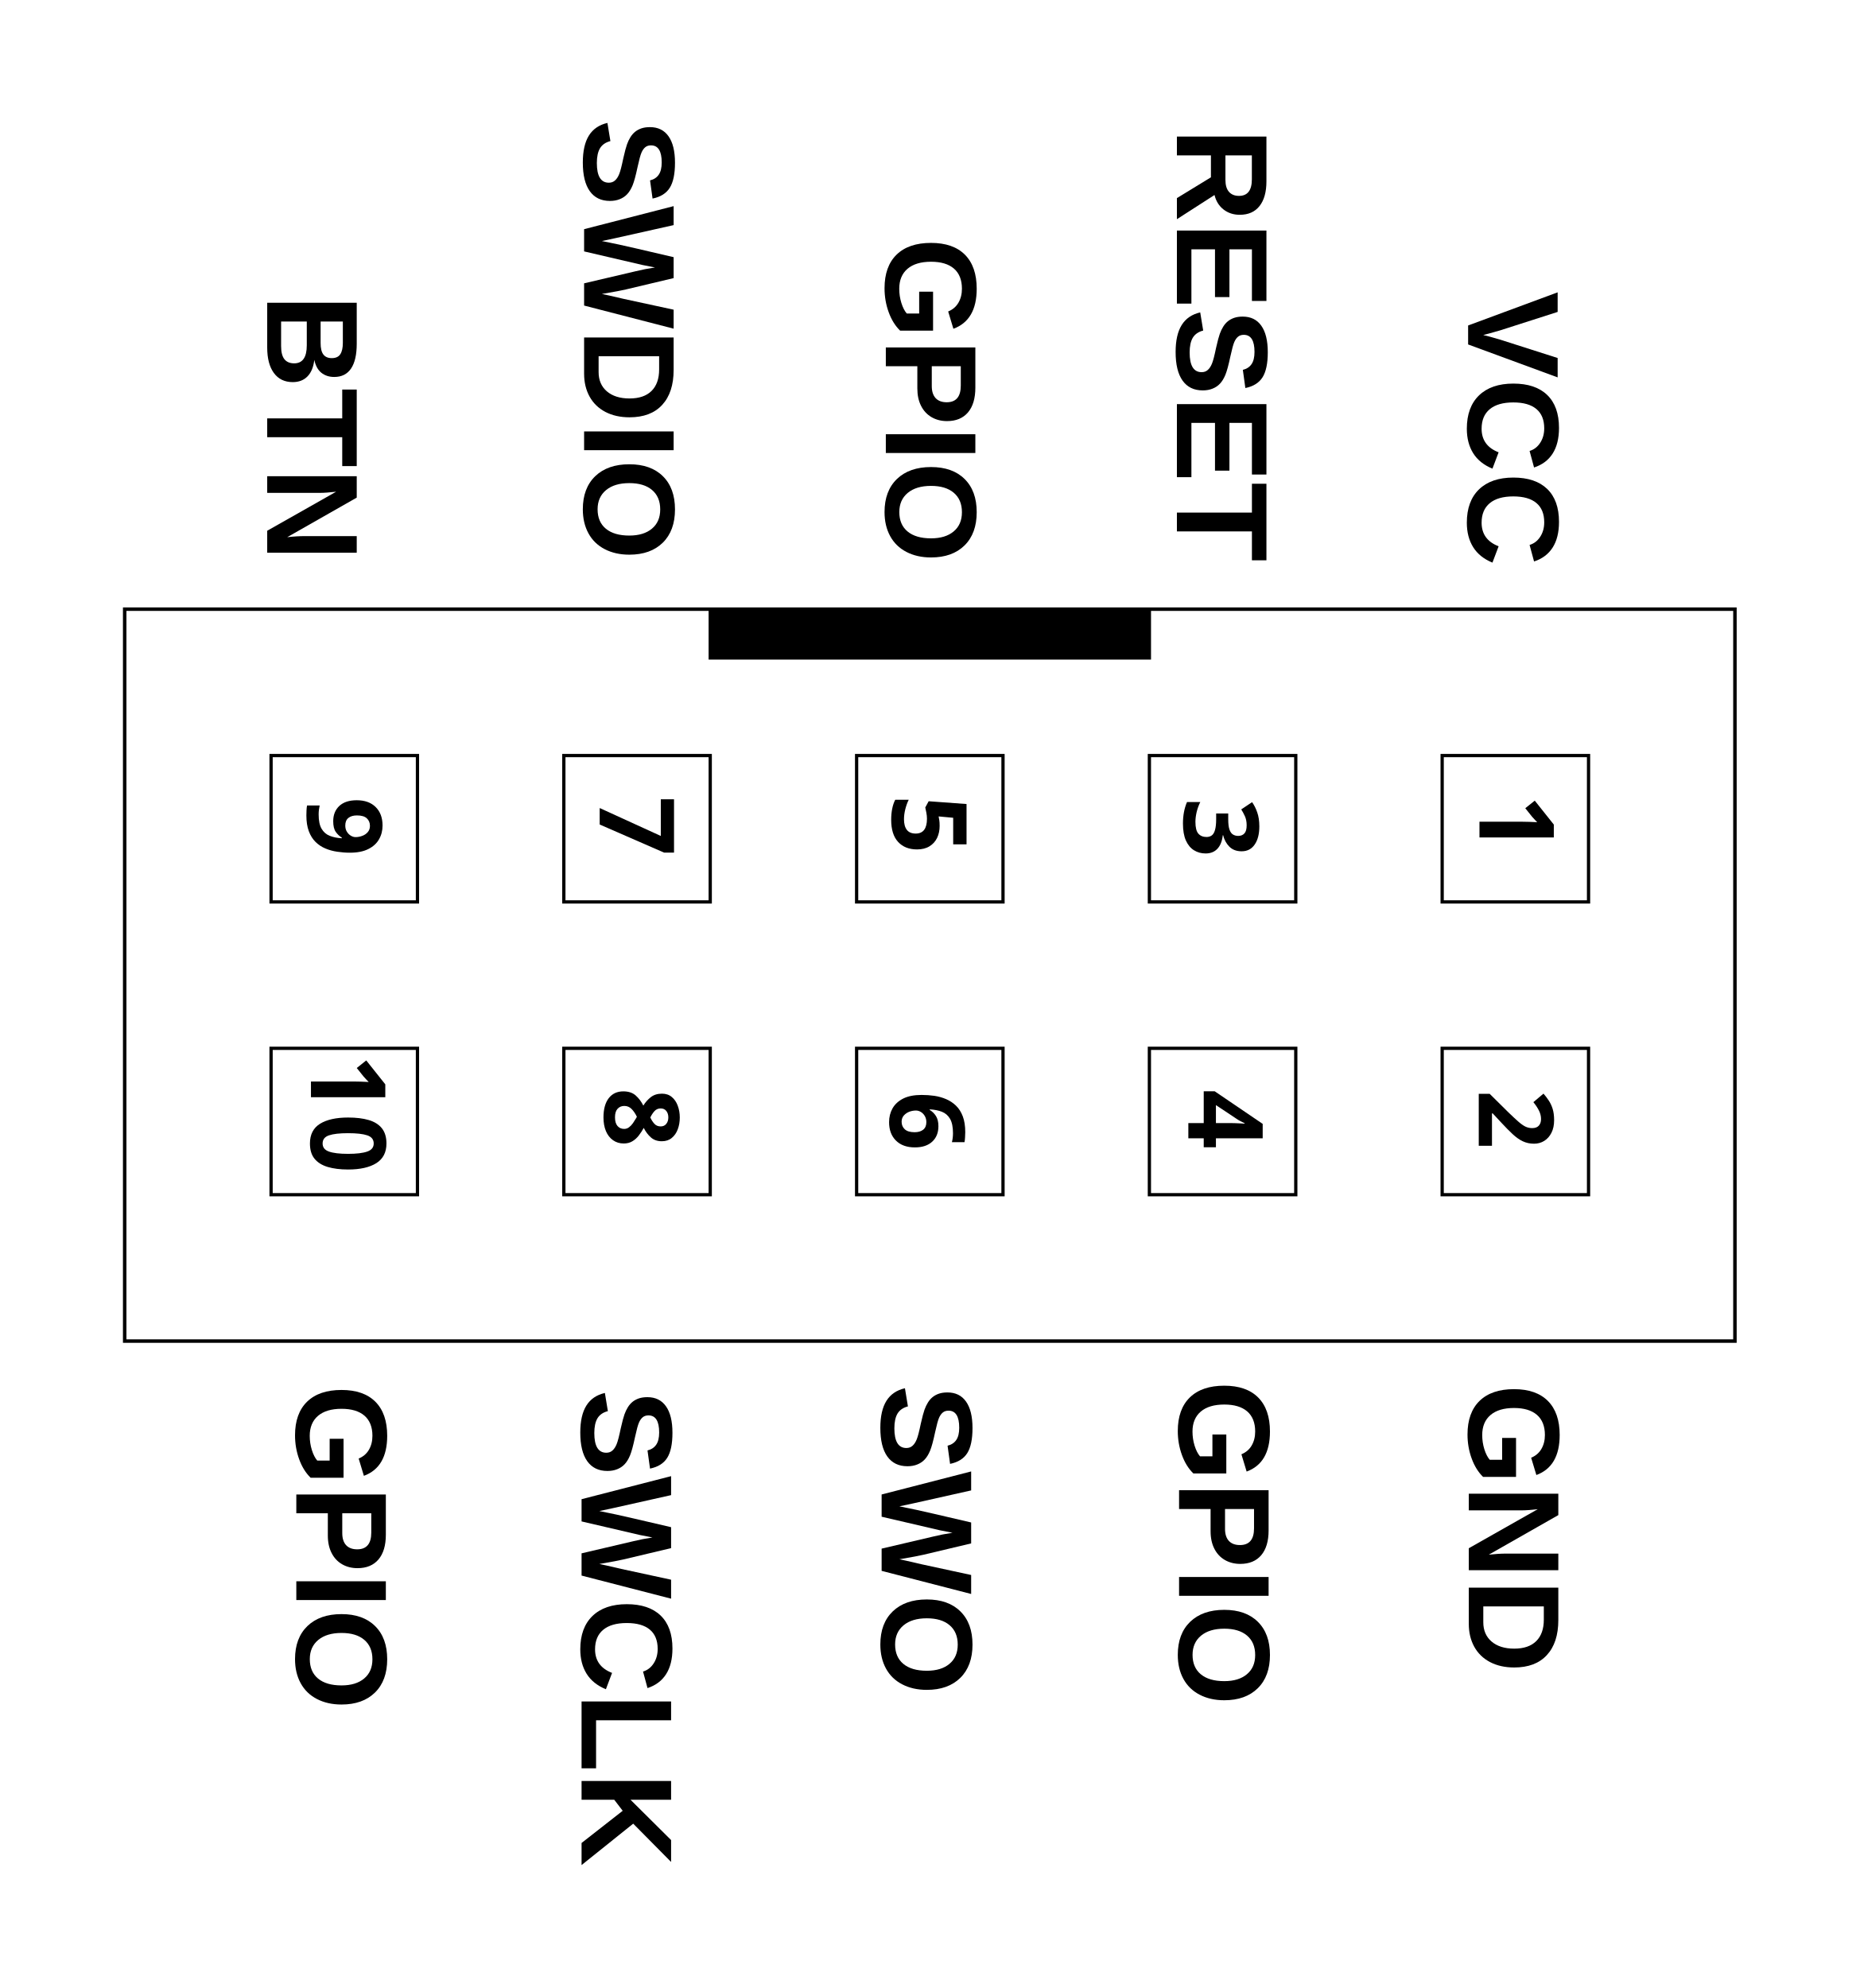
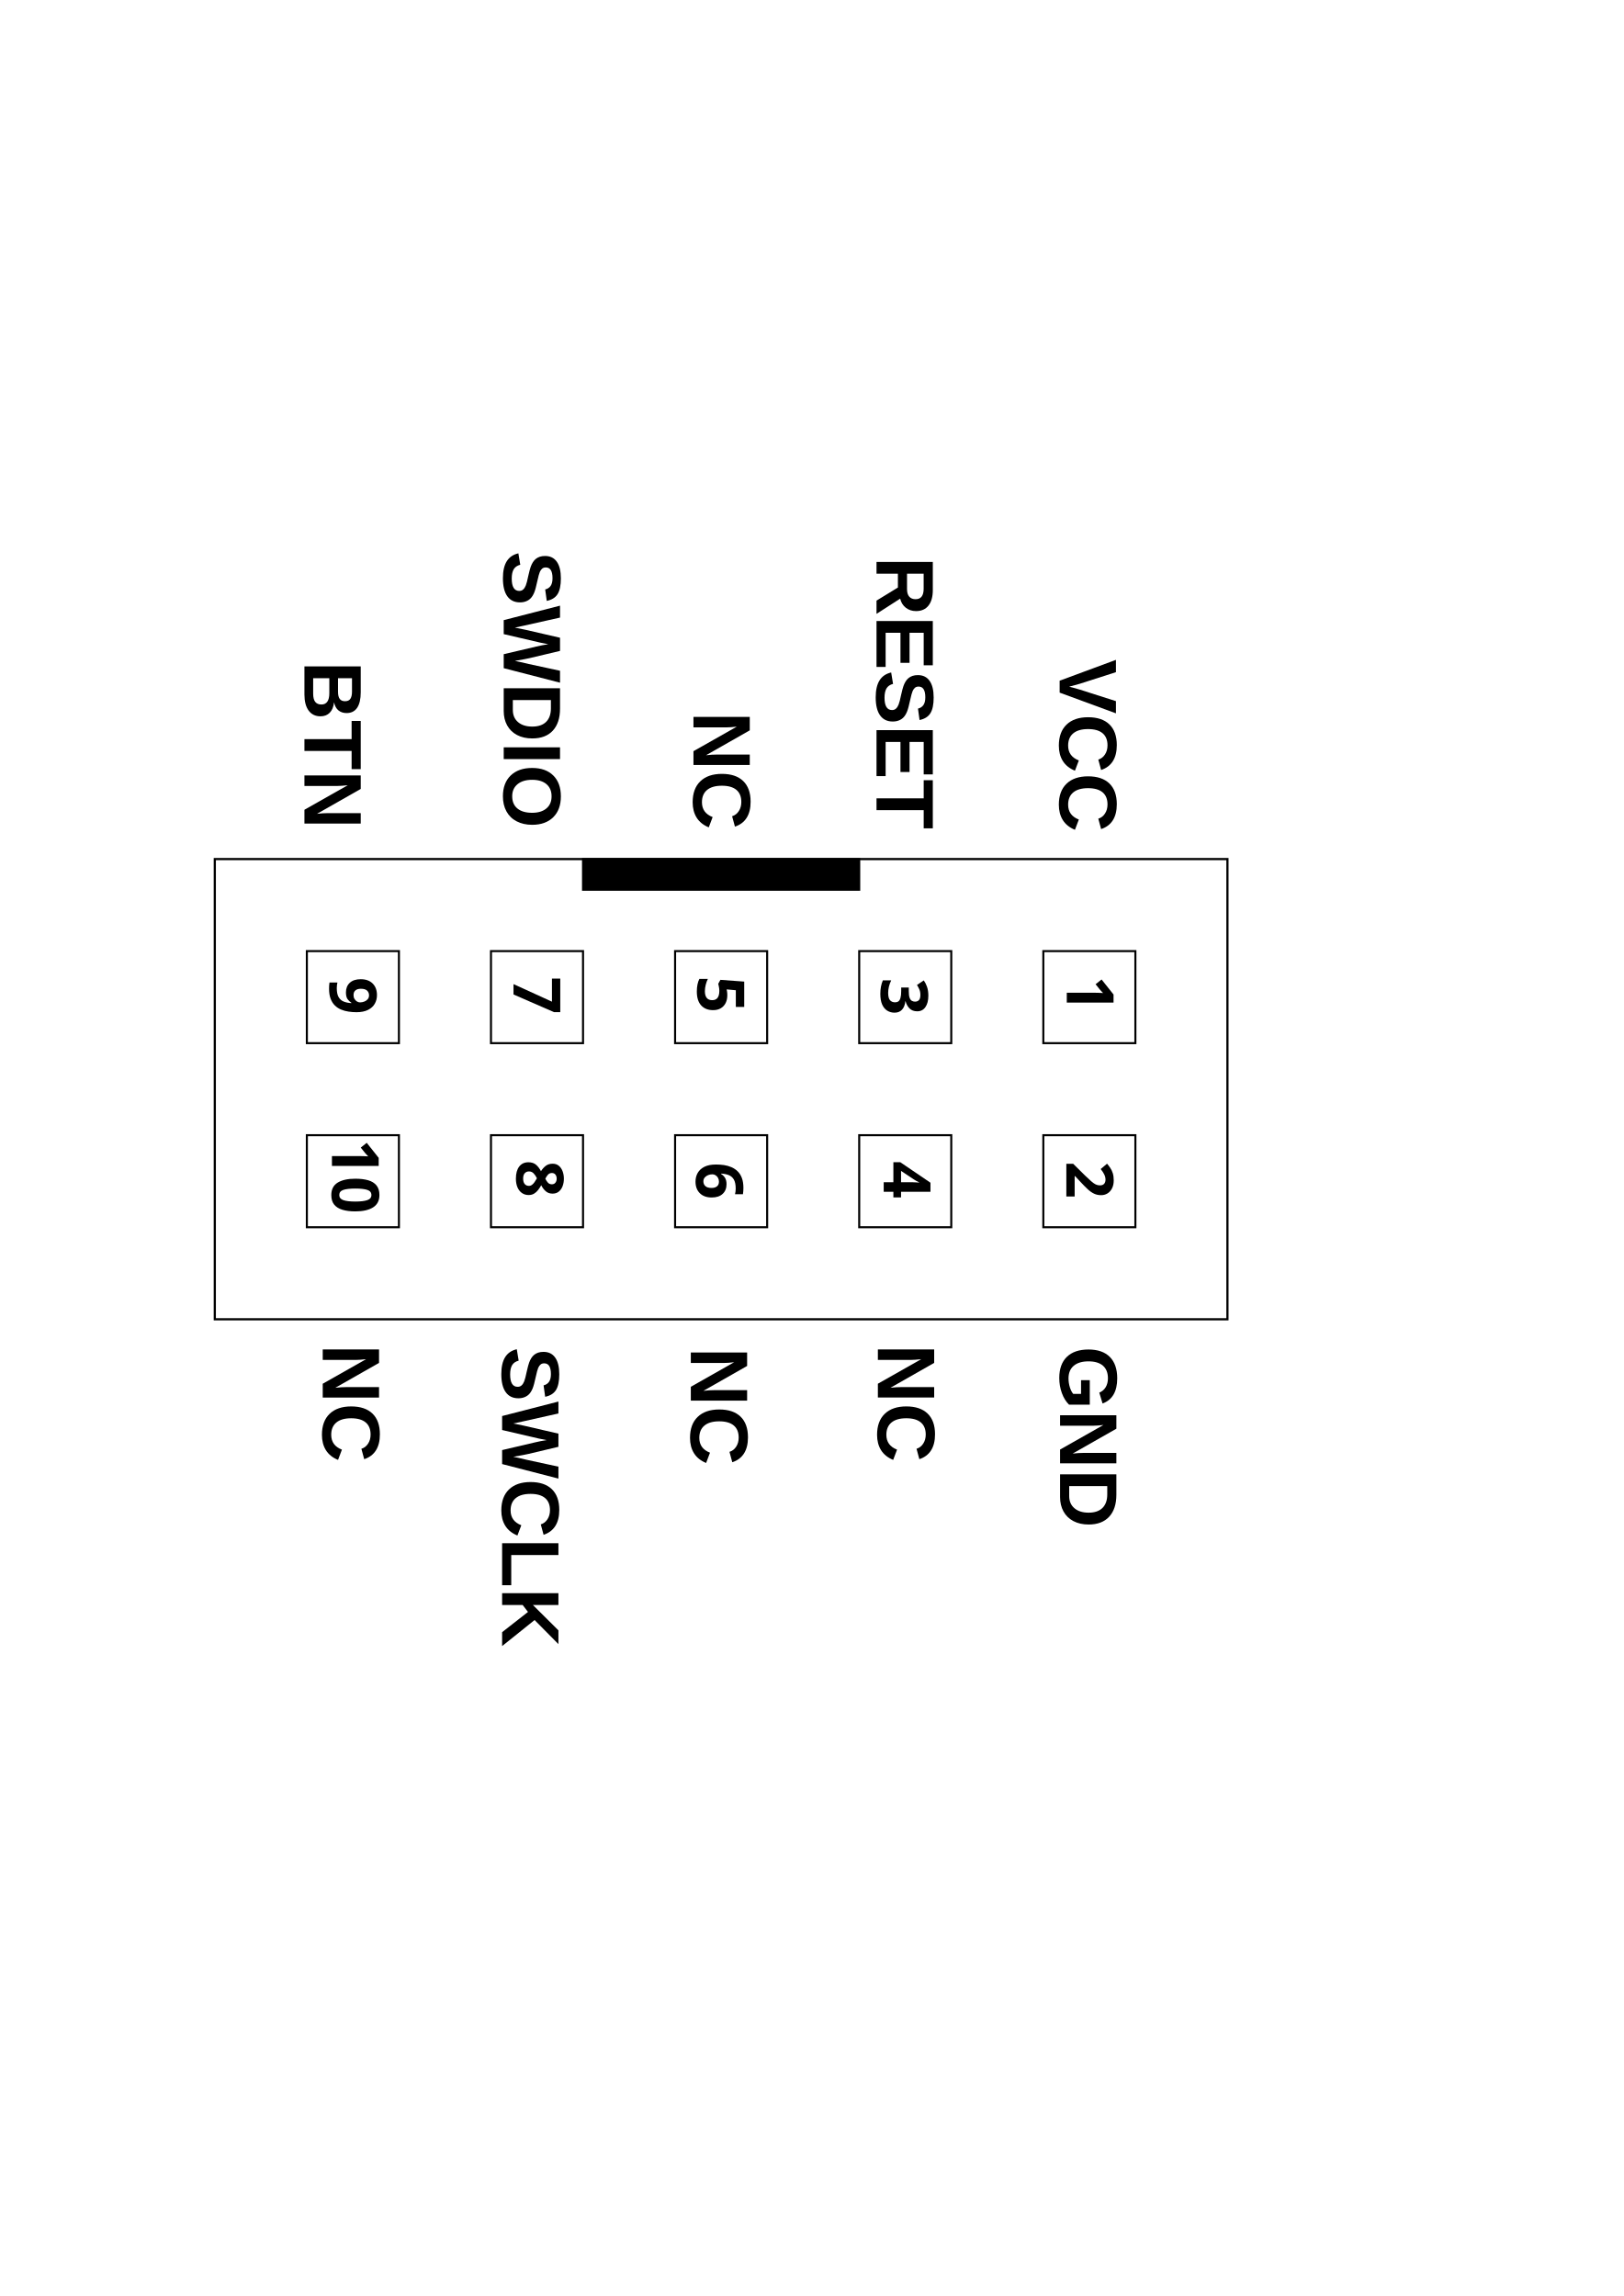
- <svg xmlns="http://www.w3.org/2000/svg" width="151.251mm" height="161.695mm" viewBox="0 0 428.743 458.349" version="1.1" id="svg22">
+ <svg xmlns="http://www.w3.org/2000/svg" width="210mm" height="297mm" viewBox="0 0 595.276 841.89" version="1.1" id="svg22">
  <defs id="defs16">
    <rect x="207.5" y="864" width="416" height="248" id="rect39780" />
  </defs>
-   <g id="layer1" transform="translate(-50.00352,-174.5526)">
-     <text xml:space="preserve" style="font-style:normal;font-variant:normal;font-weight:bold;font-stretch:normal;font-size:30px;line-height:1.25;font-family:Arial;-inkscape-font-specification:'Arial, Bold';font-variant-ligatures:normal;font-variant-caps:normal;font-variant-numeric:normal;fill:#000000;fill-opacity:1;stroke:none;stroke-width:0.75" x="202.035" y="-184.675" id="text3198" transform="rotate(90)">
-       <tspan id="tspan3196" style="font-style:normal;font-variant:normal;font-weight:bold;font-stretch:normal;font-size:30px;font-family:Arial;-inkscape-font-specification:'Arial, Bold';font-variant-ligatures:normal;font-variant-caps:normal;font-variant-numeric:normal;stroke-width:0.75" x="202.035" y="-184.675">SWDIO</tspan>
+   <g id="layer1">
+     <text xml:space="preserve" style="font-style:normal;font-variant:normal;font-weight:bold;font-stretch:normal;font-size:30px;line-height:1.25;font-family:Arial;-inkscape-font-specification:'Arial, Bold';font-variant-ligatures:normal;font-variant-caps:normal;font-variant-numeric:normal;font-variant-east-asian:normal;fill:#000000;fill-opacity:1;stroke:none;stroke-width:0.75" x="493.873" y="-184.088" id="text3862" transform="rotate(90)">
+       <tspan id="tspan3860" style="font-style:normal;font-variant:normal;font-weight:bold;font-stretch:normal;font-size:30px;font-family:Arial;-inkscape-font-specification:'Arial, Bold';font-variant-ligatures:normal;font-variant-caps:normal;font-variant-numeric:normal;font-variant-east-asian:normal;stroke-width:0.75" x="493.873" y="-184.088">SWCLK</tspan>
    </text>
-     <text xml:space="preserve" style="font-style:normal;font-variant:normal;font-weight:bold;font-stretch:normal;font-size:30px;line-height:1.25;font-family:Arial;-inkscape-font-specification:'Arial, Bold';font-variant-ligatures:normal;font-variant-caps:normal;font-variant-numeric:normal;fill:#000000;fill-opacity:1;stroke:none;stroke-width:0.75" x="494.853" y="-184.088" id="text3862" transform="rotate(90)">
-       <tspan id="tspan3860" style="font-style:normal;font-variant:normal;font-weight:bold;font-stretch:normal;font-size:30px;font-family:Arial;-inkscape-font-specification:'Arial, Bold';font-variant-ligatures:normal;font-variant-caps:normal;font-variant-numeric:normal;stroke-width:0.75" x="494.853" y="-184.088">SWCLK</tspan>
+     <text xml:space="preserve" style="font-style:normal;font-variant:normal;font-weight:bold;font-stretch:normal;font-size:30px;line-height:1.25;font-family:Arial;-inkscape-font-specification:'Arial, Bold';font-variant-ligatures:normal;font-variant-caps:normal;font-variant-numeric:normal;font-variant-east-asian:normal;fill:#000000;fill-opacity:1;stroke:none;stroke-width:0.75" x="493.925" y="-253.266" id="text4372" transform="rotate(90)">
+       <tspan id="tspan4370" style="font-style:normal;font-variant:normal;font-weight:bold;font-stretch:normal;font-size:30px;font-family:Arial;-inkscape-font-specification:'Arial, Bold';font-variant-ligatures:normal;font-variant-caps:normal;font-variant-numeric:normal;font-variant-east-asian:normal;stroke-width:0.75" x="493.925" y="-253.266">NC</tspan>
    </text>
-     <text xml:space="preserve" style="font-style:normal;font-variant:normal;font-weight:bold;font-stretch:normal;font-size:30px;line-height:1.25;font-family:Arial;-inkscape-font-specification:'Arial, Bold';font-variant-ligatures:normal;font-variant-caps:normal;font-variant-numeric:normal;fill:#000000;fill-opacity:1;stroke:none;stroke-width:0.75" x="493.762" y="-253.266" id="text4372" transform="rotate(90)">
-       <tspan id="tspan4370" style="font-style:normal;font-variant:normal;font-weight:bold;font-stretch:normal;font-size:30px;font-family:Arial;-inkscape-font-specification:'Arial, Bold';font-variant-ligatures:normal;font-variant-caps:normal;font-variant-numeric:normal;stroke-width:0.75" x="493.762" y="-253.266">SWO</tspan>
+     <text xml:space="preserve" style="font-style:normal;font-variant:normal;font-weight:bold;font-stretch:normal;font-size:30px;line-height:1.25;font-family:Arial;-inkscape-font-specification:'Arial, Bold';font-variant-ligatures:normal;font-variant-caps:normal;font-variant-numeric:normal;font-variant-east-asian:normal;fill:#000000;fill-opacity:1;stroke:none;stroke-width:0.75" x="492.799" y="-321.844" id="text6180" transform="rotate(90)">
+       <tspan id="tspan6178" style="font-style:normal;font-variant:normal;font-weight:bold;font-stretch:normal;font-size:30px;font-family:Arial;-inkscape-font-specification:'Arial, Bold';font-variant-ligatures:normal;font-variant-caps:normal;font-variant-numeric:normal;font-variant-east-asian:normal;stroke-width:0.75" x="492.799" y="-321.844">NC</tspan>
+       <tspan style="font-style:normal;font-variant:normal;font-weight:bold;font-stretch:normal;font-size:30px;font-family:Arial;-inkscape-font-specification:'Arial, Bold';font-variant-ligatures:normal;font-variant-caps:normal;font-variant-numeric:normal;font-variant-east-asian:normal;stroke-width:0.75" x="492.799" y="-284.344" id="tspan1" />
    </text>
-     <text xml:space="preserve" style="font-style:normal;font-variant:normal;font-weight:bold;font-stretch:normal;font-size:30px;line-height:1.25;font-family:Arial;-inkscape-font-specification:'Arial Bold';font-variant-ligatures:normal;font-variant-caps:normal;font-variant-numeric:normal;fill:#000000;fill-opacity:1;stroke:none;stroke-width:0.75" x="229.319" y="-254.238" id="text5440" transform="rotate(90)">
-       <tspan id="tspan5438" style="font-style:normal;font-variant:normal;font-weight:bold;font-stretch:normal;font-size:30px;font-family:Arial;-inkscape-font-specification:'Arial Bold';font-variant-ligatures:normal;font-variant-caps:normal;font-variant-numeric:normal;stroke-width:0.75" x="229.319" y="-254.238">GPIO</tspan>
+     <text xml:space="preserve" style="font-style:normal;font-variant:normal;font-weight:bold;font-stretch:normal;font-size:30px;line-height:1.25;font-family:Arial;-inkscape-font-specification:'Arial, Bold';font-variant-ligatures:normal;font-variant-caps:normal;font-variant-numeric:normal;font-variant-east-asian:normal;fill:#000000;fill-opacity:1;stroke:none;stroke-width:0.75" x="493.598" y="-388.638" id="text10544" transform="rotate(90)">
+       <tspan id="tspan10542" style="font-style:normal;font-variant:normal;font-weight:bold;font-stretch:normal;font-size:30px;font-family:Arial;-inkscape-font-specification:'Arial, Bold';font-variant-ligatures:normal;font-variant-caps:normal;font-variant-numeric:normal;font-variant-east-asian:normal;stroke-width:0.75" x="493.598" y="-388.638">GND</tspan>
    </text>
-     <text xml:space="preserve" style="font-style:normal;font-variant:normal;font-weight:bold;font-stretch:normal;font-size:30px;line-height:1.25;font-family:Arial;-inkscape-font-specification:'Arial, Bold';font-variant-ligatures:normal;font-variant-caps:normal;font-variant-numeric:normal;fill:#000000;fill-opacity:1;stroke:none;stroke-width:0.75" x="492.799" y="-321.844" id="text6180" transform="rotate(90)">
-       <tspan id="tspan6178" style="font-style:normal;font-variant:normal;font-weight:bold;font-stretch:normal;font-size:30px;font-family:Arial;-inkscape-font-specification:'Arial, Bold';font-variant-ligatures:normal;font-variant-caps:normal;font-variant-numeric:normal;stroke-width:0.75" x="492.799" y="-321.844">GPIO</tspan>
+     <text xml:space="preserve" style="font-style:normal;font-variant:normal;font-weight:bold;font-stretch:normal;font-size:30px;line-height:1.25;font-family:Arial;-inkscape-font-specification:'Arial, Bold';font-variant-ligatures:normal;font-variant-caps:normal;font-variant-numeric:normal;font-variant-east-asian:normal;fill:#000000;fill-opacity:1;stroke:none;stroke-width:0.75" x="492.805" y="-118.32" id="text10988" transform="rotate(90)">
+       <tspan id="tspan10986" style="font-style:normal;font-variant:normal;font-weight:bold;font-stretch:normal;font-size:30px;font-family:Arial;-inkscape-font-specification:'Arial, Bold';font-variant-ligatures:normal;font-variant-caps:normal;font-variant-numeric:normal;font-variant-east-asian:normal;stroke-width:0.75" x="492.805" y="-118.32">NC</tspan>
    </text>
-     <text xml:space="preserve" style="font-style:normal;font-variant:normal;font-weight:bold;font-stretch:normal;font-size:30px;line-height:1.25;font-family:Arial;-inkscape-font-specification:'Arial, Bold';font-variant-ligatures:normal;font-variant-caps:normal;font-variant-numeric:normal;fill:#000000;fill-opacity:1;stroke:none;stroke-width:0.75" x="204.044" y="-321.343" id="text6492" transform="rotate(90)">
-       <tspan id="tspan6490" style="font-style:normal;font-variant:normal;font-weight:bold;font-stretch:normal;font-size:30px;font-family:Arial;-inkscape-font-specification:'Arial, Bold';font-variant-ligatures:normal;font-variant-caps:normal;font-variant-numeric:normal;stroke-width:0.75" x="204.044" y="-321.343">RESET</tspan>
-     </text>
-     <text xml:space="preserve" style="font-style:normal;font-variant:normal;font-weight:bold;font-stretch:normal;font-size:30px;line-height:1.25;font-family:Arial;-inkscape-font-specification:'Arial, Bold';font-variant-ligatures:normal;font-variant-caps:normal;font-variant-numeric:normal;fill:#000000;fill-opacity:1;stroke:none;stroke-width:0.75" x="241.75" y="-388.482" id="text9520" transform="rotate(90)">
-       <tspan id="tspan9518" style="font-style:normal;font-variant:normal;font-weight:bold;font-stretch:normal;font-size:30px;font-family:Arial;-inkscape-font-specification:'Arial, Bold';font-variant-ligatures:normal;font-variant-caps:normal;font-variant-numeric:normal;stroke-width:0.75" x="241.75" y="-388.482">VCC</tspan>
-     </text>
-     <text xml:space="preserve" style="font-style:normal;font-variant:normal;font-weight:bold;font-stretch:normal;font-size:30px;line-height:1.25;font-family:Arial;-inkscape-font-specification:'Arial, Bold';font-variant-ligatures:normal;font-variant-caps:normal;font-variant-numeric:normal;fill:#000000;fill-opacity:1;stroke:none;stroke-width:0.75" x="493.598" y="-388.638" id="text10544" transform="rotate(90)">
-       <tspan id="tspan10542" style="font-style:normal;font-variant:normal;font-weight:bold;font-stretch:normal;font-size:30px;font-family:Arial;-inkscape-font-specification:'Arial, Bold';font-variant-ligatures:normal;font-variant-caps:normal;font-variant-numeric:normal;stroke-width:0.75" x="493.598" y="-388.638">GND</tspan>
-     </text>
-     <text xml:space="preserve" style="font-style:normal;font-variant:normal;font-weight:bold;font-stretch:normal;font-size:30px;line-height:1.25;font-family:Arial;-inkscape-font-specification:'Arial, Bold';font-variant-ligatures:normal;font-variant-caps:normal;font-variant-numeric:normal;fill:#000000;fill-opacity:1;stroke:none;stroke-width:0.75" x="493.785" y="-118.32" id="text10988" transform="rotate(90)">
-       <tspan id="tspan10986" style="font-style:normal;font-variant:normal;font-weight:bold;font-stretch:normal;font-size:30px;font-family:Arial;-inkscape-font-specification:'Arial, Bold';font-variant-ligatures:normal;font-variant-caps:normal;font-variant-numeric:normal;stroke-width:0.75" x="493.785" y="-118.32">GPIO</tspan>
-     </text>
-     <text xml:space="preserve" style="font-style:normal;font-variant:normal;font-weight:bold;font-stretch:normal;font-size:30px;line-height:1.25;font-family:Arial;-inkscape-font-specification:'Arial, Bold';font-variant-ligatures:normal;font-variant-caps:normal;font-variant-numeric:normal;fill:#000000;fill-opacity:1;stroke:none;stroke-width:0.75" x="242.354" y="-111.607" id="text13388" transform="rotate(90)">
-       <tspan id="tspan13386" style="font-style:normal;font-variant:normal;font-weight:bold;font-stretch:normal;font-size:30px;font-family:Arial;-inkscape-font-specification:'Arial, Bold';font-variant-ligatures:normal;font-variant-caps:normal;font-variant-numeric:normal;stroke-width:0.75" x="242.354" y="-111.607">BTN</tspan>
-     </text>
-     <text xml:space="preserve" transform="scale(0.75)" id="text39778" style="font-style:normal;font-weight:normal;font-size:40px;line-height:1.25;font-family:sans-serif;white-space:pre;shape-inside:url(#rect39780);fill:#000000;fill-opacity:1;stroke:none" />
+     <text xml:space="preserve" transform="scale(0.75)" id="text39778" style="font-style:normal;font-weight:normal;font-size:40px;line-height:1.25;font-family:sans-serif;white-space:pre;shape-inside:url(#rect39780);display:inline;fill:#000000;fill-opacity:1;stroke:none" />
    <rect style="fill:none;stroke:#000000;stroke-width:0.75" id="rect45722" width="33.75" height="33.75" x="112.5" y="348.75" />
    <rect style="fill:none;stroke:#000000;stroke-width:0.75" id="rect45724" width="33.75" height="33.75" x="180" y="348.75" />
    <rect style="fill:none;stroke:#000000;stroke-width:0.75" id="rect45726" width="33.75" height="33.75" x="247.5" y="348.75" />
    <rect style="fill:none;stroke:#000000;stroke-width:0.75" id="rect45728" width="33.75" height="33.75" x="315" y="348.75" />
    <rect style="fill:none;stroke:#000000;stroke-width:0.75" id="rect45730" width="33.75" height="33.75" x="382.5" y="348.75" />
    <rect style="fill:none;stroke:#000000;stroke-width:0.75" id="rect45732" width="33.75" height="33.75" x="112.5" y="416.25" />
    <rect style="fill:none;stroke:#000000;stroke-width:0.75" id="rect45734" width="33.75" height="33.75" x="180" y="416.25" />
    <rect style="fill:none;stroke:#000000;stroke-width:0.75" id="rect45736" width="33.75" height="33.75" x="247.5" y="416.25" />
    <rect style="fill:none;stroke:#000000;stroke-width:0.75" id="rect45738" width="33.75" height="33.75" x="315" y="416.25" />
    <rect style="fill:none;stroke:#000000;stroke-width:0.75" id="rect45740" width="33.75" height="33.75" x="382.5" y="416.25" />
    <rect style="fill:none;stroke:#000000;stroke-width:0.8" id="rect45850" width="371.25" height="168.75" x="78.75" y="315" />
    <rect style="fill:#000000;stroke:#000000;stroke-width:0.75" id="rect45976" width="101.25" height="11.25" x="213.75" y="315" />
-     <text xml:space="preserve" style="font-style:normal;font-variant:normal;font-weight:bold;font-stretch:normal;font-size:24px;line-height:1.25;font-family:sans-serif;-inkscape-font-specification:'sans-serif, Bold';font-variant-ligatures:normal;font-variant-caps:normal;font-variant-numeric:normal;fill:#000000;fill-opacity:1;stroke:none;stroke-width:0.75" x="357.725" y="-391.101" id="text50913" transform="rotate(90)">
-       <tspan id="tspan50911" style="font-style:normal;font-variant:normal;font-weight:bold;font-stretch:normal;font-size:24px;font-family:sans-serif;-inkscape-font-specification:'sans-serif, Bold';font-variant-ligatures:normal;font-variant-caps:normal;font-variant-numeric:normal;stroke-width:0.75" x="357.725" y="-391.101">1</tspan>
+     <text xml:space="preserve" style="font-style:normal;font-variant:normal;font-weight:bold;font-stretch:normal;font-size:24px;line-height:1.25;font-family:sans-serif;-inkscape-font-specification:'sans-serif, Bold';font-variant-ligatures:normal;font-variant-caps:normal;font-variant-numeric:normal;font-variant-east-asian:normal;fill:#000000;fill-opacity:1;stroke:none;stroke-width:0.75" x="357.725" y="-391.101" id="text50913" transform="rotate(90)">
+       <tspan id="tspan50911" style="font-style:normal;font-variant:normal;font-weight:bold;font-stretch:normal;font-size:24px;font-family:sans-serif;-inkscape-font-specification:'sans-serif, Bold';font-variant-ligatures:normal;font-variant-caps:normal;font-variant-numeric:normal;font-variant-east-asian:normal;stroke-width:0.75" x="357.725" y="-391.101">1</tspan>
    </text>
-     <text xml:space="preserve" style="font-style:normal;font-variant:normal;font-weight:bold;font-stretch:normal;font-size:24px;line-height:1.25;font-family:sans-serif;-inkscape-font-specification:'sans-serif, Bold';font-variant-ligatures:normal;font-variant-caps:normal;font-variant-numeric:normal;fill:#000000;fill-opacity:1;stroke:none;stroke-width:0.75" x="425.791" y="-390.939" id="text52149" transform="rotate(90)">
-       <tspan id="tspan52147" style="font-style:normal;font-variant:normal;font-weight:bold;font-stretch:normal;font-size:24px;font-family:sans-serif;-inkscape-font-specification:'sans-serif, Bold';font-variant-ligatures:normal;font-variant-caps:normal;font-variant-numeric:normal;stroke-width:0.75" x="425.791" y="-390.939">2</tspan>
+     <text xml:space="preserve" style="font-style:normal;font-variant:normal;font-weight:bold;font-stretch:normal;font-size:24px;line-height:1.25;font-family:sans-serif;-inkscape-font-specification:'sans-serif, Bold';font-variant-ligatures:normal;font-variant-caps:normal;font-variant-numeric:normal;font-variant-east-asian:normal;fill:#000000;fill-opacity:1;stroke:none;stroke-width:0.75" x="425.791" y="-390.939" id="text52149" transform="rotate(90)">
+       <tspan id="tspan52147" style="font-style:normal;font-variant:normal;font-weight:bold;font-stretch:normal;font-size:24px;font-family:sans-serif;-inkscape-font-specification:'sans-serif, Bold';font-variant-ligatures:normal;font-variant-caps:normal;font-variant-numeric:normal;font-variant-east-asian:normal;stroke-width:0.75" x="425.791" y="-390.939">2</tspan>
    </text>
-     <text xml:space="preserve" style="font-style:normal;font-variant:normal;font-weight:bold;font-stretch:normal;font-size:24px;line-height:1.25;font-family:sans-serif;-inkscape-font-specification:'sans-serif, Bold';font-variant-ligatures:normal;font-variant-caps:normal;font-variant-numeric:normal;fill:#000000;fill-opacity:1;stroke:none;stroke-width:0.75" x="358.56" y="-322.972" id="text52373" transform="rotate(90)">
-       <tspan id="tspan52371" style="font-style:normal;font-variant:normal;font-weight:bold;font-stretch:normal;font-size:24px;font-family:sans-serif;-inkscape-font-specification:'sans-serif, Bold';font-variant-ligatures:normal;font-variant-caps:normal;font-variant-numeric:normal;stroke-width:0.75" x="358.56" y="-322.972">3</tspan>
+     <text xml:space="preserve" style="font-style:normal;font-variant:normal;font-weight:bold;font-stretch:normal;font-size:24px;line-height:1.25;font-family:sans-serif;-inkscape-font-specification:'sans-serif, Bold';font-variant-ligatures:normal;font-variant-caps:normal;font-variant-numeric:normal;font-variant-east-asian:normal;fill:#000000;fill-opacity:1;stroke:none;stroke-width:0.75" x="358.56" y="-322.972" id="text52373" transform="rotate(90)">
+       <tspan id="tspan52371" style="font-style:normal;font-variant:normal;font-weight:bold;font-stretch:normal;font-size:24px;font-family:sans-serif;-inkscape-font-specification:'sans-serif, Bold';font-variant-ligatures:normal;font-variant-caps:normal;font-variant-numeric:normal;font-variant-east-asian:normal;stroke-width:0.75" x="358.56" y="-322.972">3</tspan>
    </text>
-     <text xml:space="preserve" style="font-style:normal;font-variant:normal;font-weight:bold;font-stretch:normal;font-size:24px;line-height:1.25;font-family:sans-serif;-inkscape-font-specification:'sans-serif, Bold';font-variant-ligatures:normal;font-variant-caps:normal;font-variant-numeric:normal;fill:#000000;fill-opacity:1;stroke:none;stroke-width:0.75" x="425.75" y="-323.98" id="text52487" transform="rotate(90)">
-       <tspan id="tspan52485" style="font-style:normal;font-variant:normal;font-weight:bold;font-stretch:normal;font-size:24px;font-family:sans-serif;-inkscape-font-specification:'sans-serif, Bold';font-variant-ligatures:normal;font-variant-caps:normal;font-variant-numeric:normal;stroke-width:0.75" x="425.75" y="-323.98">4</tspan>
+     <text xml:space="preserve" style="font-style:normal;font-variant:normal;font-weight:bold;font-stretch:normal;font-size:24px;line-height:1.25;font-family:sans-serif;-inkscape-font-specification:'sans-serif, Bold';font-variant-ligatures:normal;font-variant-caps:normal;font-variant-numeric:normal;font-variant-east-asian:normal;fill:#000000;fill-opacity:1;stroke:none;stroke-width:0.75" x="425.75" y="-323.98" id="text52487" transform="rotate(90)">
+       <tspan id="tspan52485" style="font-style:normal;font-variant:normal;font-weight:bold;font-stretch:normal;font-size:24px;font-family:sans-serif;-inkscape-font-specification:'sans-serif, Bold';font-variant-ligatures:normal;font-variant-caps:normal;font-variant-numeric:normal;font-variant-east-asian:normal;stroke-width:0.75" x="425.75" y="-323.98">4</tspan>
    </text>
-     <text xml:space="preserve" style="font-style:normal;font-variant:normal;font-weight:bold;font-stretch:normal;font-size:24px;line-height:1.25;font-family:sans-serif;-inkscape-font-specification:'sans-serif, Bold';font-variant-ligatures:normal;font-variant-caps:normal;font-variant-numeric:normal;fill:#000000;fill-opacity:1;stroke:none;stroke-width:0.75" x="357.769" y="-255.702" id="text52839" transform="rotate(90)">
-       <tspan id="tspan52837" style="font-style:normal;font-variant:normal;font-weight:bold;font-stretch:normal;font-size:24px;font-family:sans-serif;-inkscape-font-specification:'sans-serif, Bold';font-variant-ligatures:normal;font-variant-caps:normal;font-variant-numeric:normal;stroke-width:0.75" x="357.769" y="-255.702">5</tspan>
+     <text xml:space="preserve" style="font-style:normal;font-variant:normal;font-weight:bold;font-stretch:normal;font-size:24px;line-height:1.25;font-family:sans-serif;-inkscape-font-specification:'sans-serif, Bold';font-variant-ligatures:normal;font-variant-caps:normal;font-variant-numeric:normal;font-variant-east-asian:normal;fill:#000000;fill-opacity:1;stroke:none;stroke-width:0.75" x="357.769" y="-255.702" id="text52839" transform="rotate(90)">
+       <tspan id="tspan52837" style="font-style:normal;font-variant:normal;font-weight:bold;font-stretch:normal;font-size:24px;font-family:sans-serif;-inkscape-font-specification:'sans-serif, Bold';font-variant-ligatures:normal;font-variant-caps:normal;font-variant-numeric:normal;font-variant-east-asian:normal;stroke-width:0.75" x="357.769" y="-255.702">5</tspan>
    </text>
-     <text xml:space="preserve" style="font-style:normal;font-variant:normal;font-weight:bold;font-stretch:normal;font-size:24px;line-height:1.25;font-family:sans-serif;-inkscape-font-specification:'sans-serif, Bold';font-variant-ligatures:normal;font-variant-caps:normal;font-variant-numeric:normal;fill:#000000;fill-opacity:1;stroke:none;stroke-width:0.75" x="426.157" y="-255.219" id="text53701" transform="rotate(90)">
-       <tspan id="tspan53699" style="font-style:normal;font-variant:normal;font-weight:bold;font-stretch:normal;font-size:24px;font-family:sans-serif;-inkscape-font-specification:'sans-serif, Bold';font-variant-ligatures:normal;font-variant-caps:normal;font-variant-numeric:normal;stroke-width:0.75" x="426.157" y="-255.219">6</tspan>
+     <text xml:space="preserve" style="font-style:normal;font-variant:normal;font-weight:bold;font-stretch:normal;font-size:24px;line-height:1.25;font-family:sans-serif;-inkscape-font-specification:'sans-serif, Bold';font-variant-ligatures:normal;font-variant-caps:normal;font-variant-numeric:normal;font-variant-east-asian:normal;fill:#000000;fill-opacity:1;stroke:none;stroke-width:0.75" x="426.157" y="-255.219" id="text53701" transform="rotate(90)">
+       <tspan id="tspan53699" style="font-style:normal;font-variant:normal;font-weight:bold;font-stretch:normal;font-size:24px;font-family:sans-serif;-inkscape-font-specification:'sans-serif, Bold';font-variant-ligatures:normal;font-variant-caps:normal;font-variant-numeric:normal;font-variant-east-asian:normal;stroke-width:0.75" x="426.157" y="-255.219">6</tspan>
    </text>
-     <text xml:space="preserve" style="font-style:normal;font-variant:normal;font-weight:bold;font-stretch:normal;font-size:24px;line-height:1.25;font-family:sans-serif;-inkscape-font-specification:'sans-serif, Bold';font-variant-ligatures:normal;font-variant-caps:normal;font-variant-numeric:normal;fill:#000000;fill-opacity:1;stroke:none;stroke-width:0.75" x="358.195" y="-188.263" id="text54299" transform="rotate(90)">
-       <tspan id="tspan54297" style="font-style:normal;font-variant:normal;font-weight:bold;font-stretch:normal;font-size:24px;font-family:sans-serif;-inkscape-font-specification:'sans-serif, Bold';font-variant-ligatures:normal;font-variant-caps:normal;font-variant-numeric:normal;stroke-width:0.75" x="358.195" y="-188.263">7</tspan>
+     <text xml:space="preserve" style="font-style:normal;font-variant:normal;font-weight:bold;font-stretch:normal;font-size:24px;line-height:1.25;font-family:sans-serif;-inkscape-font-specification:'sans-serif, Bold';font-variant-ligatures:normal;font-variant-caps:normal;font-variant-numeric:normal;font-variant-east-asian:normal;fill:#000000;fill-opacity:1;stroke:none;stroke-width:0.75" x="358.195" y="-188.263" id="text54299" transform="rotate(90)">
+       <tspan id="tspan54297" style="font-style:normal;font-variant:normal;font-weight:bold;font-stretch:normal;font-size:24px;font-family:sans-serif;-inkscape-font-specification:'sans-serif, Bold';font-variant-ligatures:normal;font-variant-caps:normal;font-variant-numeric:normal;font-variant-east-asian:normal;stroke-width:0.75" x="358.195" y="-188.263">7</tspan>
    </text>
-     <text xml:space="preserve" style="font-style:normal;font-variant:normal;font-weight:bold;font-stretch:normal;font-size:24px;line-height:1.25;font-family:sans-serif;-inkscape-font-specification:'sans-serif, Bold';font-variant-ligatures:normal;font-variant-caps:normal;font-variant-numeric:normal;fill:#000000;fill-opacity:1;stroke:none;stroke-width:0.75" x="425.333" y="-189.37" id="text54963" transform="rotate(90)">
-       <tspan id="tspan54961" style="font-style:normal;font-variant:normal;font-weight:bold;font-stretch:normal;font-size:24px;font-family:sans-serif;-inkscape-font-specification:'sans-serif, Bold';font-variant-ligatures:normal;font-variant-caps:normal;font-variant-numeric:normal;stroke-width:0.75" x="425.333" y="-189.37">8</tspan>
+     <text xml:space="preserve" style="font-style:normal;font-variant:normal;font-weight:bold;font-stretch:normal;font-size:24px;line-height:1.25;font-family:sans-serif;-inkscape-font-specification:'sans-serif, Bold';font-variant-ligatures:normal;font-variant-caps:normal;font-variant-numeric:normal;font-variant-east-asian:normal;fill:#000000;fill-opacity:1;stroke:none;stroke-width:0.75" x="425.333" y="-189.37" id="text54963" transform="rotate(90)">
+       <tspan id="tspan54961" style="font-style:normal;font-variant:normal;font-weight:bold;font-stretch:normal;font-size:24px;font-family:sans-serif;-inkscape-font-specification:'sans-serif, Bold';font-variant-ligatures:normal;font-variant-caps:normal;font-variant-numeric:normal;font-variant-east-asian:normal;stroke-width:0.75" x="425.333" y="-189.37">8</tspan>
    </text>
-     <text xml:space="preserve" style="font-style:normal;font-variant:normal;font-weight:bold;font-stretch:normal;font-size:24px;line-height:1.25;font-family:sans-serif;-inkscape-font-specification:'sans-serif, Bold';font-variant-ligatures:normal;font-variant-caps:normal;font-variant-numeric:normal;fill:#000000;fill-opacity:1;stroke:none;stroke-width:0.75" x="358.289" y="-120.875" id="text56335" transform="rotate(90)">
-       <tspan id="tspan56333" style="font-style:normal;font-variant:normal;font-weight:bold;font-stretch:normal;font-size:24px;font-family:sans-serif;-inkscape-font-specification:'sans-serif, Bold';font-variant-ligatures:normal;font-variant-caps:normal;font-variant-numeric:normal;stroke-width:0.75" x="358.289" y="-120.875">9</tspan>
+     <text xml:space="preserve" style="font-style:normal;font-variant:normal;font-weight:bold;font-stretch:normal;font-size:24px;line-height:1.25;font-family:sans-serif;-inkscape-font-specification:'sans-serif, Bold';font-variant-ligatures:normal;font-variant-caps:normal;font-variant-numeric:normal;font-variant-east-asian:normal;fill:#000000;fill-opacity:1;stroke:none;stroke-width:0.75" x="358.289" y="-120.875" id="text56335" transform="rotate(90)">
+       <tspan id="tspan56333" style="font-style:normal;font-variant:normal;font-weight:bold;font-stretch:normal;font-size:24px;font-family:sans-serif;-inkscape-font-specification:'sans-serif, Bold';font-variant-ligatures:normal;font-variant-caps:normal;font-variant-numeric:normal;font-variant-east-asian:normal;stroke-width:0.75" x="358.289" y="-120.875">9</tspan>
    </text>
-     <text xml:space="preserve" style="font-style:normal;font-variant:normal;font-weight:bold;font-stretch:normal;font-size:24px;line-height:1.25;font-family:sans-serif;-inkscape-font-specification:'sans-serif, Bold';font-variant-ligatures:normal;font-variant-caps:normal;font-variant-numeric:normal;fill:#000000;fill-opacity:1;stroke:none;stroke-width:0.75" x="417.623" y="-121.695" id="text57257" transform="rotate(90)">
-       <tspan id="tspan57255" style="font-style:normal;font-variant:normal;font-weight:bold;font-stretch:normal;font-size:24px;font-family:sans-serif;-inkscape-font-specification:'sans-serif, Bold';font-variant-ligatures:normal;font-variant-caps:normal;font-variant-numeric:normal;stroke-width:0.75" x="417.623" y="-121.695">10</tspan>
+     <text xml:space="preserve" style="font-style:normal;font-variant:normal;font-weight:bold;font-stretch:normal;font-size:24px;line-height:1.25;font-family:sans-serif;-inkscape-font-specification:'sans-serif, Bold';font-variant-ligatures:normal;font-variant-caps:normal;font-variant-numeric:normal;font-variant-east-asian:normal;fill:#000000;fill-opacity:1;stroke:none;stroke-width:0.75" x="417.623" y="-121.695" id="text57257" transform="rotate(90)">
+       <tspan id="tspan57255" style="font-style:normal;font-variant:normal;font-weight:bold;font-stretch:normal;font-size:24px;font-family:sans-serif;-inkscape-font-specification:'sans-serif, Bold';font-variant-ligatures:normal;font-variant-caps:normal;font-variant-numeric:normal;font-variant-east-asian:normal;stroke-width:0.75" x="417.623" y="-121.695">10</tspan>
+     </text>
+     <text xml:space="preserve" style="font-style:normal;font-variant:normal;font-weight:bold;font-stretch:normal;font-size:30px;line-height:1.25;font-family:Arial;-inkscape-font-specification:'Arial, Bold';font-variant-ligatures:normal;font-variant-caps:normal;font-variant-numeric:normal;font-variant-east-asian:normal;fill:#000000;fill-opacity:1;stroke:none;stroke-width:0.75" x="202.035" y="-184.675" id="text3198" transform="rotate(90)">
+       <tspan id="tspan3196" style="font-style:normal;font-variant:normal;font-weight:bold;font-stretch:normal;font-size:30px;font-family:Arial;-inkscape-font-specification:'Arial, Bold';font-variant-ligatures:normal;font-variant-caps:normal;font-variant-numeric:normal;font-variant-east-asian:normal;stroke-width:0.75" x="202.035" y="-184.675">SWDIO</tspan>
+     </text>
+     <text xml:space="preserve" style="font-style:normal;font-variant:normal;font-weight:bold;font-stretch:normal;font-size:30px;line-height:1.25;font-family:Arial;-inkscape-font-specification:'Arial Bold';font-variant-ligatures:normal;font-variant-caps:normal;font-variant-numeric:normal;font-variant-east-asian:normal;fill:#000000;fill-opacity:1;stroke:none;stroke-width:0.75" x="260.864" y="-254.238" id="text5440" transform="rotate(90)">
+       <tspan id="tspan5438" style="font-style:normal;font-variant:normal;font-weight:bold;font-stretch:normal;font-size:30px;font-family:Arial;-inkscape-font-specification:'Arial Bold';font-variant-ligatures:normal;font-variant-caps:normal;font-variant-numeric:normal;font-variant-east-asian:normal;stroke-width:0.75" x="260.864" y="-254.238">NC</tspan>
+     </text>
+     <text xml:space="preserve" style="font-style:normal;font-variant:normal;font-weight:bold;font-stretch:normal;font-size:30px;line-height:1.25;font-family:Arial;-inkscape-font-specification:'Arial, Bold';font-variant-ligatures:normal;font-variant-caps:normal;font-variant-numeric:normal;font-variant-east-asian:normal;fill:#000000;fill-opacity:1;stroke:none;stroke-width:0.75" x="204.044" y="-321.343" id="text6492" transform="rotate(90)">
+       <tspan id="tspan6490" style="font-style:normal;font-variant:normal;font-weight:bold;font-stretch:normal;font-size:30px;font-family:Arial;-inkscape-font-specification:'Arial, Bold';font-variant-ligatures:normal;font-variant-caps:normal;font-variant-numeric:normal;font-variant-east-asian:normal;stroke-width:0.75" x="204.044" y="-321.343">RESET</tspan>
+     </text>
+     <text xml:space="preserve" style="font-style:normal;font-variant:normal;font-weight:bold;font-stretch:normal;font-size:30px;line-height:1.25;font-family:Arial;-inkscape-font-specification:'Arial, Bold';font-variant-ligatures:normal;font-variant-caps:normal;font-variant-numeric:normal;font-variant-east-asian:normal;fill:#000000;fill-opacity:1;stroke:none;stroke-width:0.75" x="241.75" y="-388.482" id="text9520" transform="rotate(90)">
+       <tspan id="tspan9518" style="font-style:normal;font-variant:normal;font-weight:bold;font-stretch:normal;font-size:30px;font-family:Arial;-inkscape-font-specification:'Arial, Bold';font-variant-ligatures:normal;font-variant-caps:normal;font-variant-numeric:normal;font-variant-east-asian:normal;stroke-width:0.75" x="241.75" y="-388.482">VCC</tspan>
+     </text>
+     <text xml:space="preserve" style="font-style:normal;font-variant:normal;font-weight:bold;font-stretch:normal;font-size:30px;line-height:1.25;font-family:Arial;-inkscape-font-specification:'Arial, Bold';font-variant-ligatures:normal;font-variant-caps:normal;font-variant-numeric:normal;font-variant-east-asian:normal;fill:#000000;fill-opacity:1;stroke:none;stroke-width:0.75" x="242.354" y="-111.607" id="text13388" transform="rotate(90)">
+       <tspan id="tspan13386" style="font-style:normal;font-variant:normal;font-weight:bold;font-stretch:normal;font-size:30px;font-family:Arial;-inkscape-font-specification:'Arial, Bold';font-variant-ligatures:normal;font-variant-caps:normal;font-variant-numeric:normal;font-variant-east-asian:normal;stroke-width:0.75" x="242.354" y="-111.607">BTN</tspan>
    </text>
  </g>
</svg>
